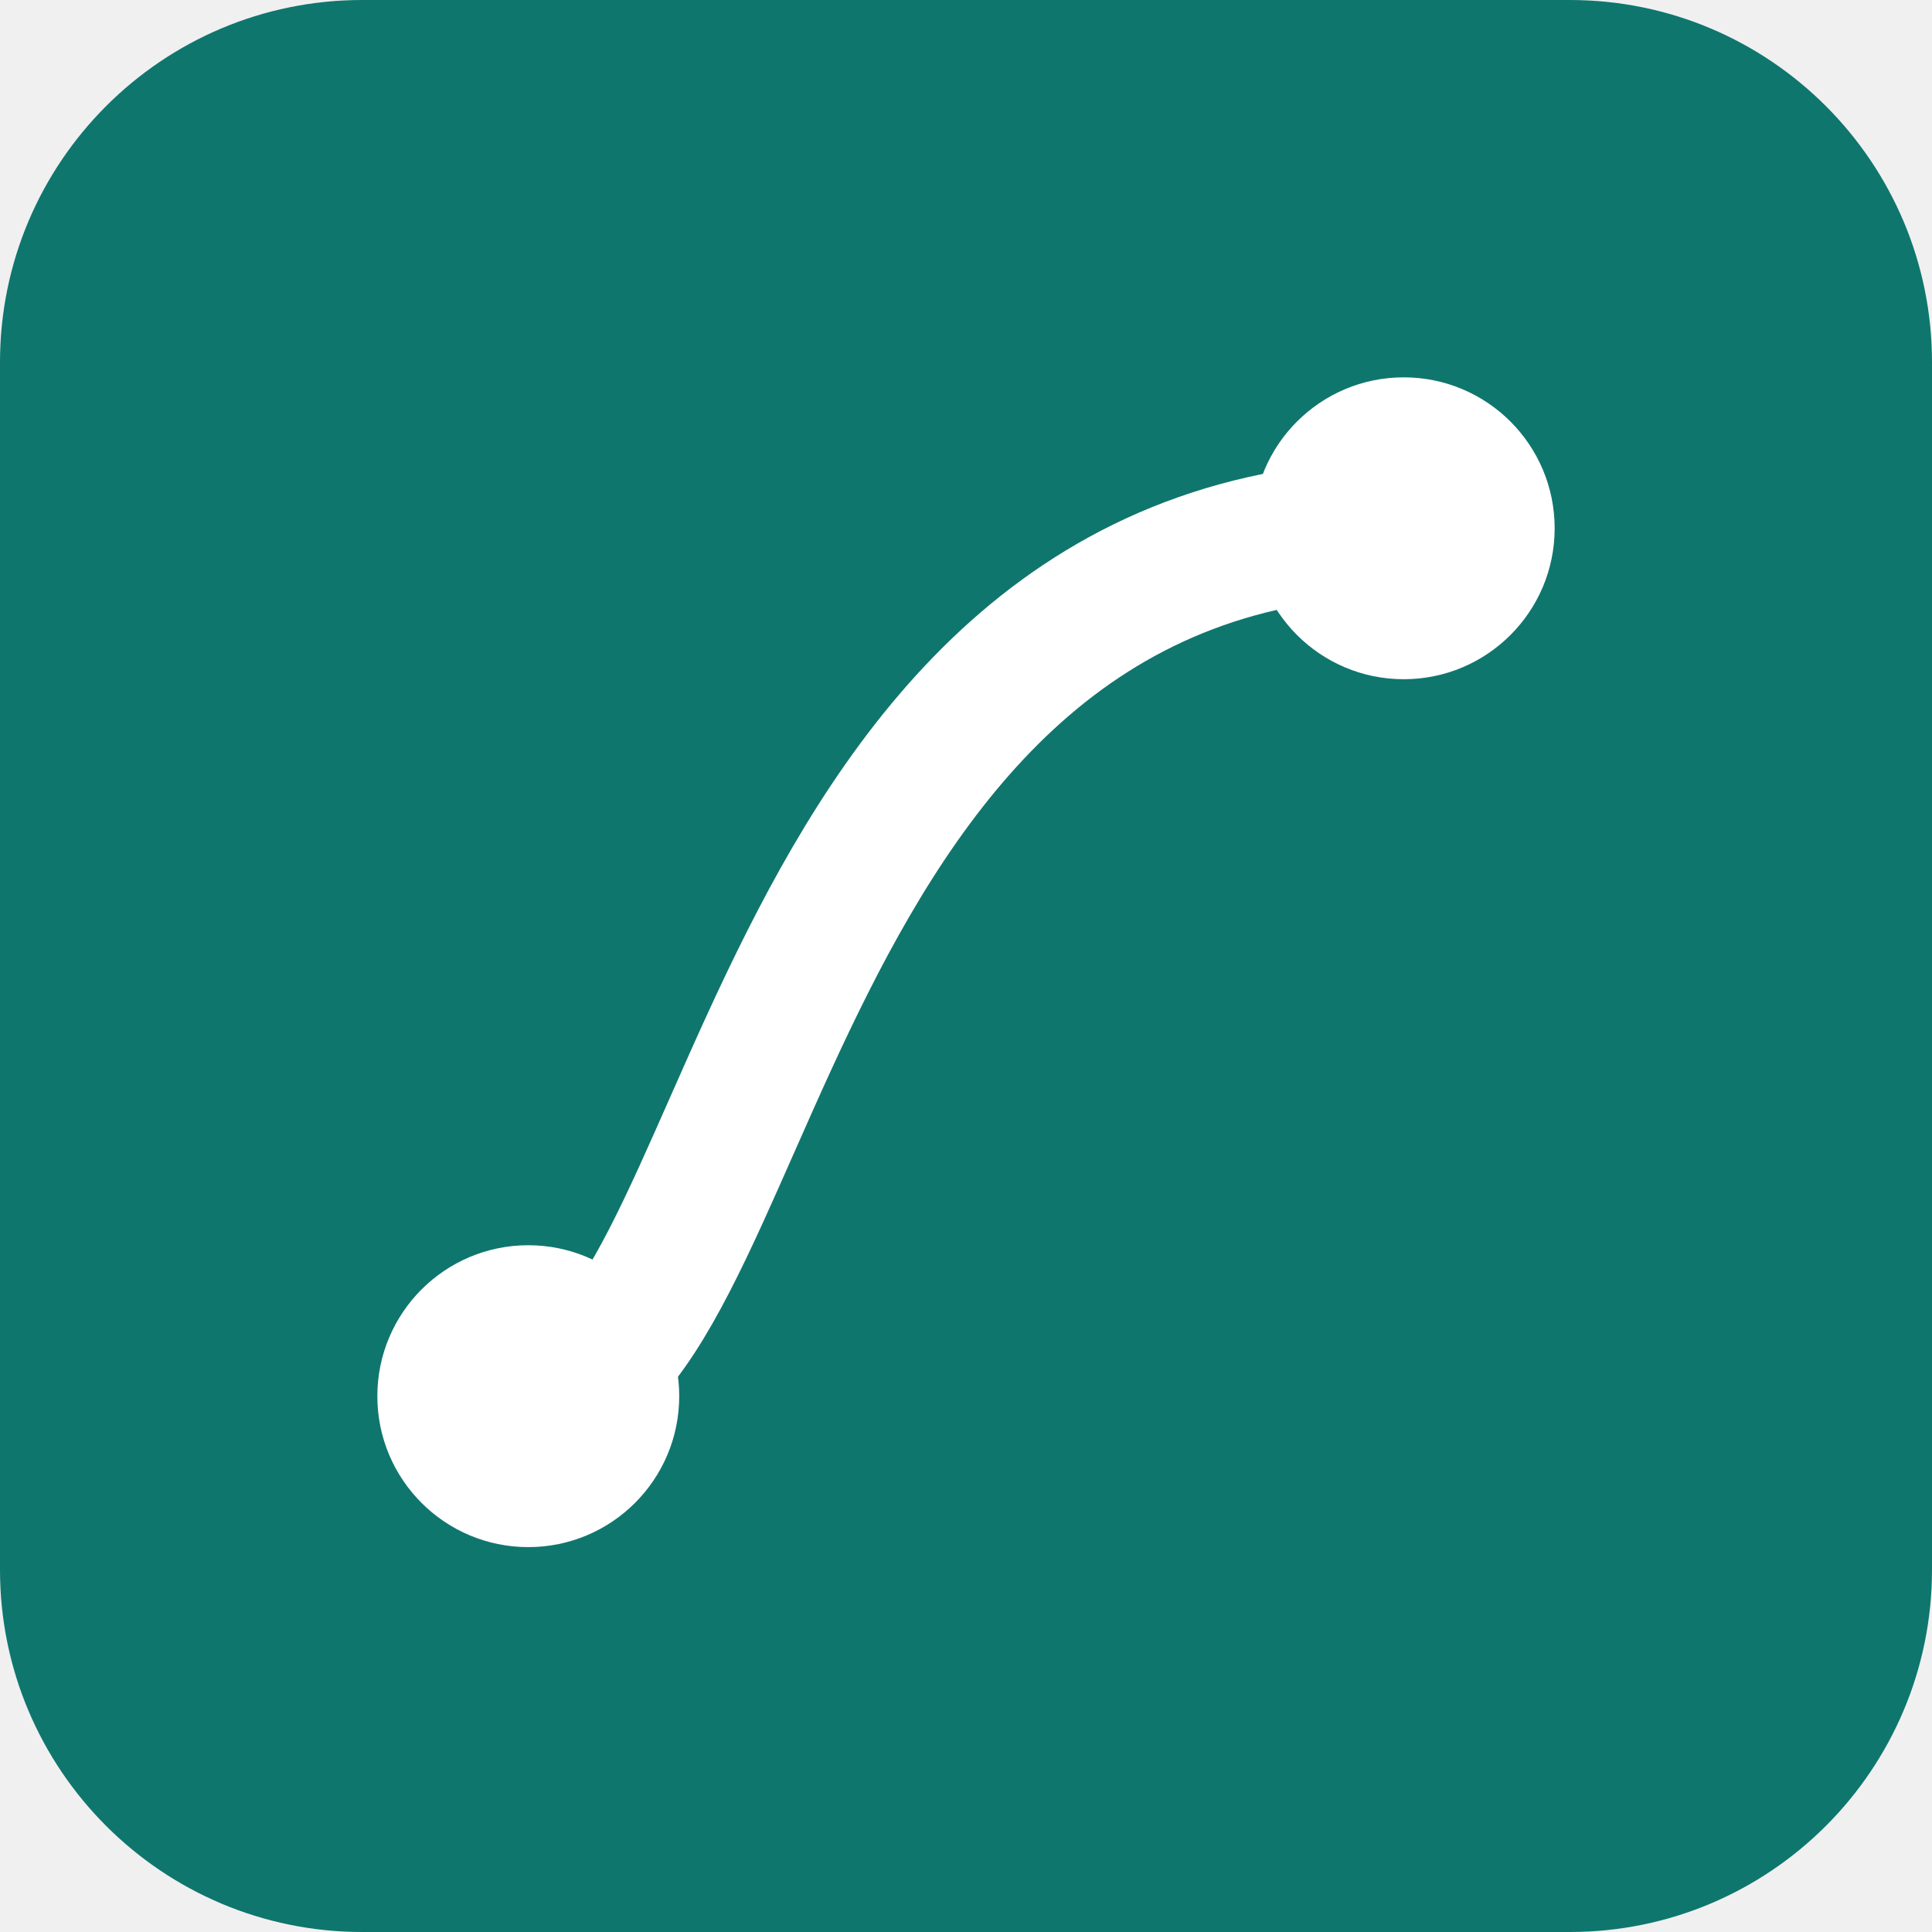
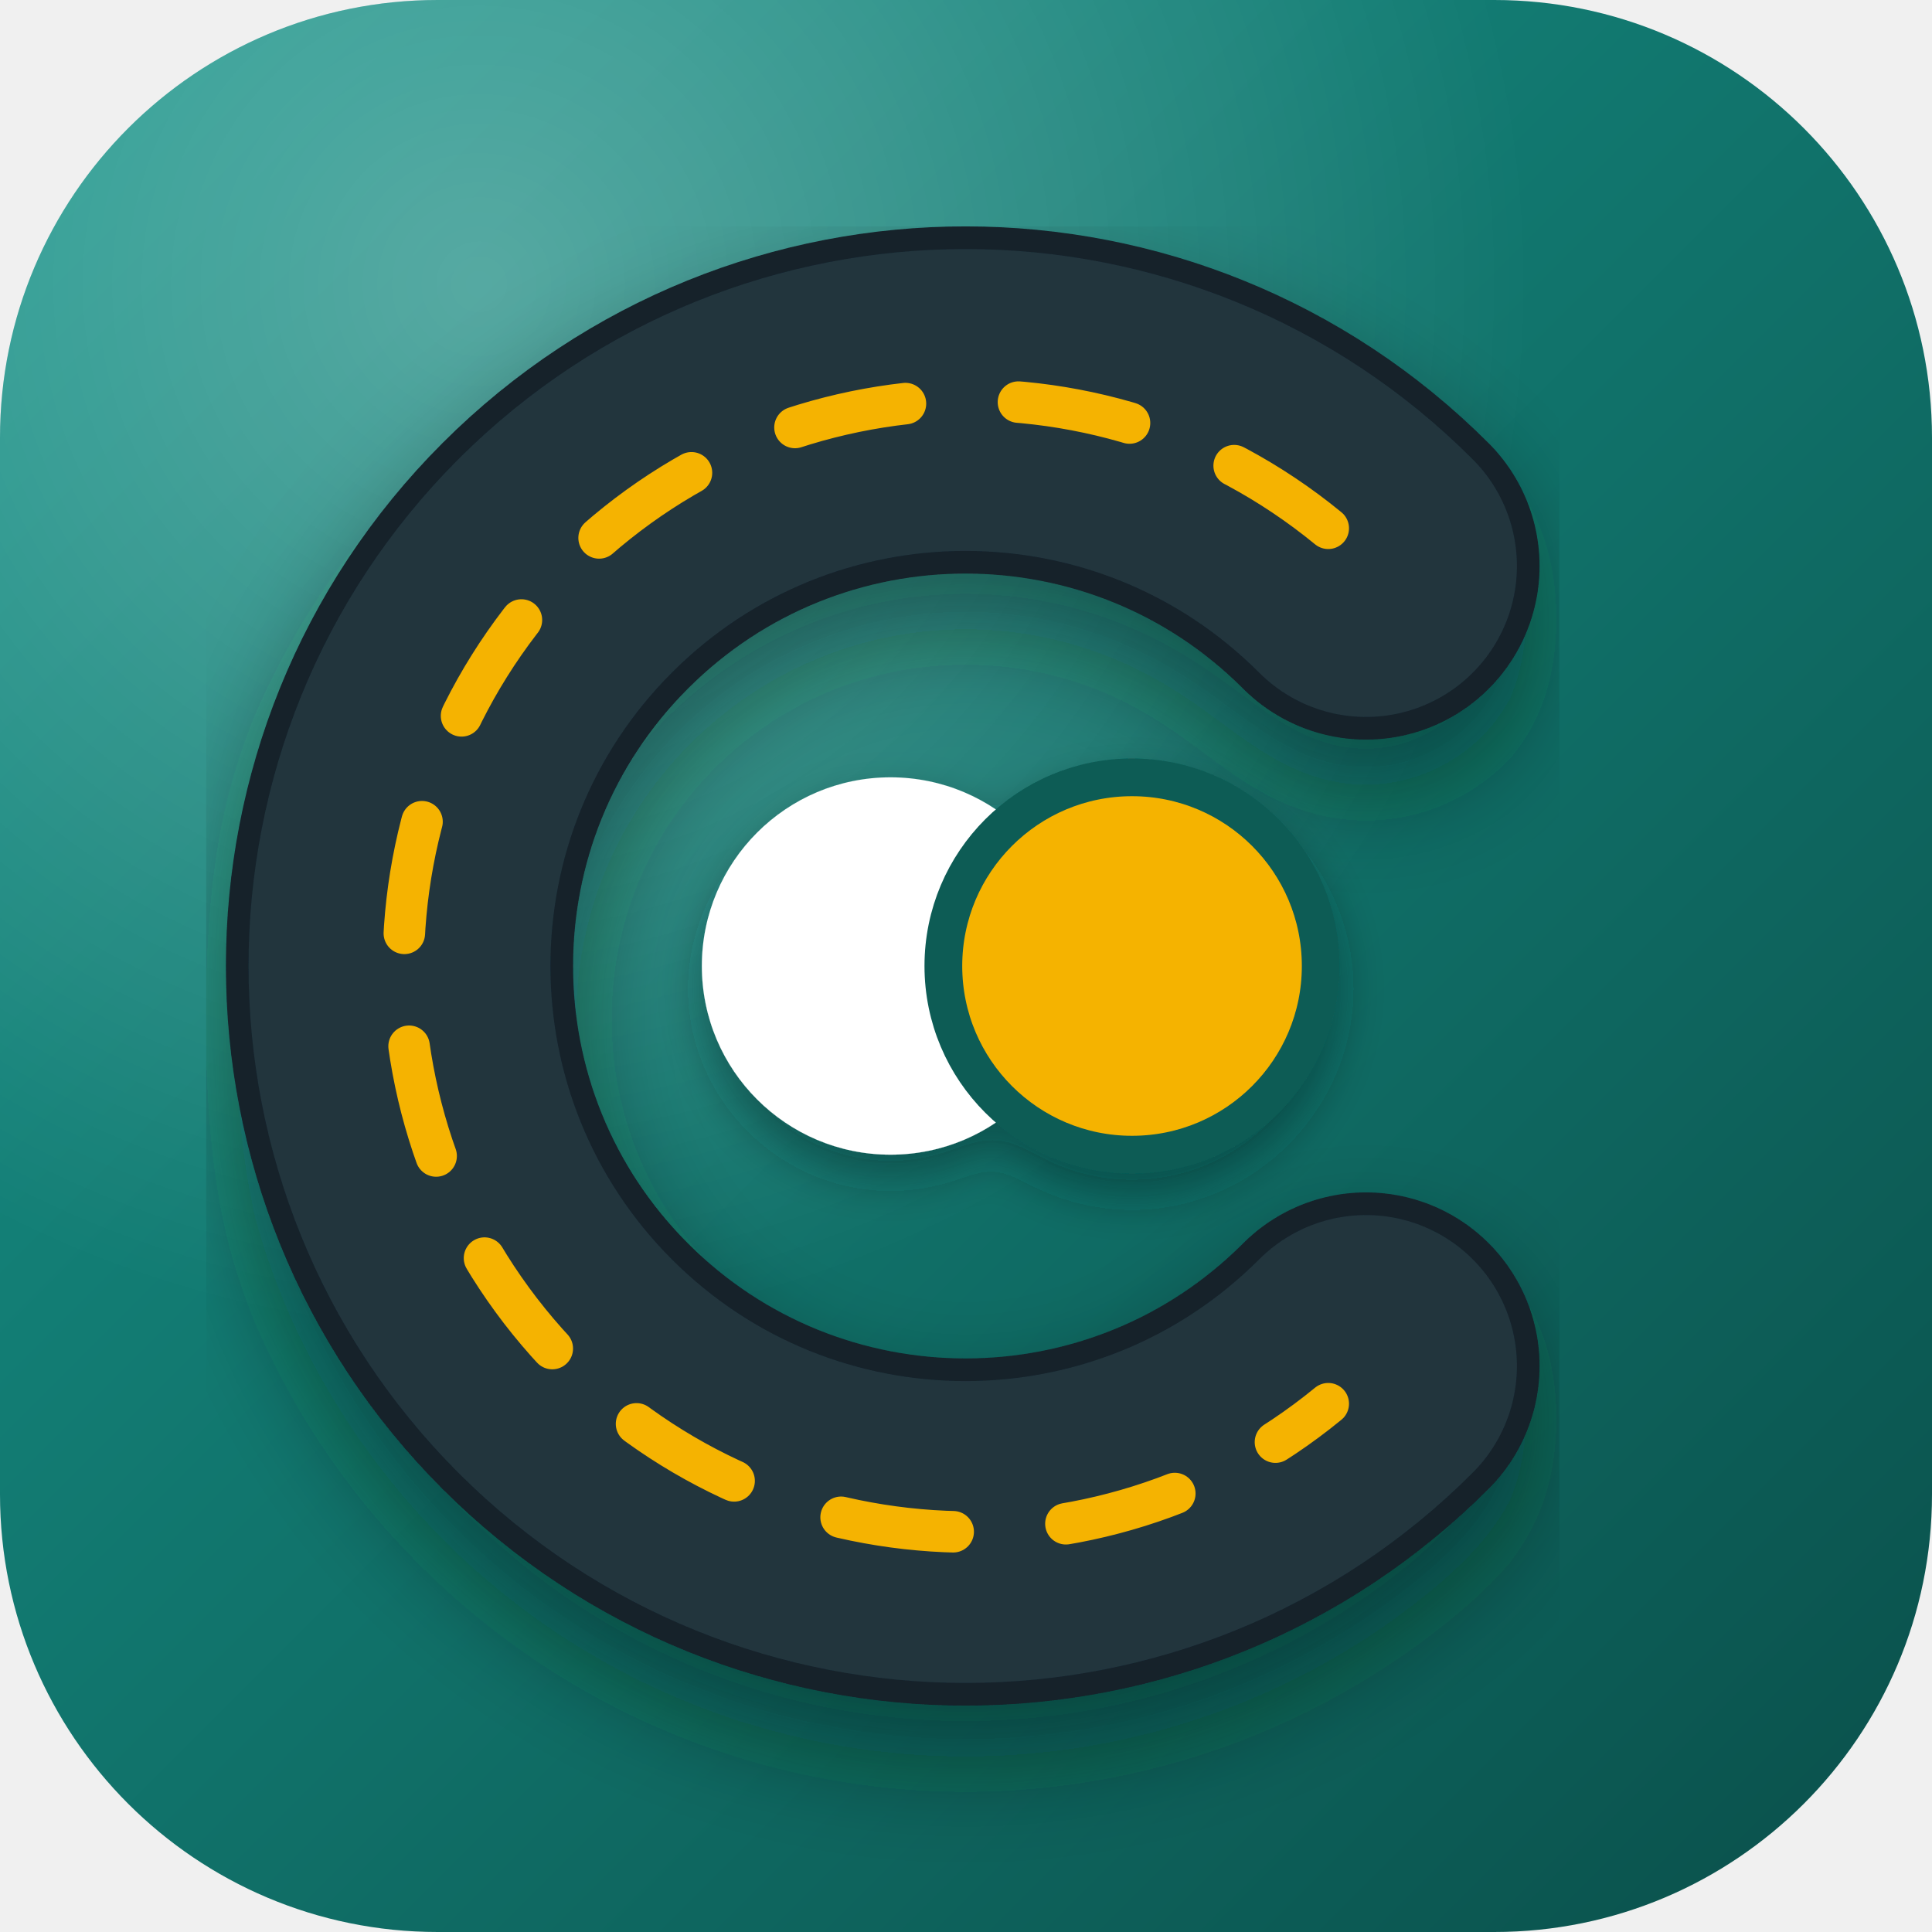
<svg xmlns="http://www.w3.org/2000/svg" viewBox="0 0 512 512">
-   <rect width="512" height="512" rx="96" fill="#0f766e" />
-   <circle cx="140" cy="370" r="40" fill="#fff" />
-   <circle cx="372" cy="140" r="40" fill="#fff" />
-   <path d="M140 370 C 200 370, 200 140, 372 140" fill="none" stroke="#fff" stroke-width="36" stroke-linecap="round" />
+   <defs>
+     <linearGradient id="bg" x1="0" y1="0" x2="1" y2="1">
+       <stop offset="0" stop-color="#17968b" />
+       <stop offset="1" stop-color="#0a4f4a" />
+     </linearGradient>
+     <radialGradient id="glow" cx="0.25" cy="0.15" r="0.9">
+       <stop offset="0" stop-color="#ffffff" stop-opacity="0.28" />
+       <stop offset="0.6" stop-color="#ffffff" stop-opacity="0" />
+     </radialGradient>
+     <filter id="drop" x="-20%" y="-20%" width="140%" height="150%">
+       <feDropShadow dx="0" dy="14" stdDeviation="14" flood-color="#042321" flood-opacity="0.45" />
+     </filter>
+     <filter id="soft" x="-30%" y="-30%" width="160%" height="170%">
+       <feDropShadow dx="0" dy="6" stdDeviation="6" flood-color="#042321" flood-opacity="0.4" />
+     </filter>
+   </defs>
+   <rect width="512" height="512" rx="116" fill="url(#bg)" />
+   <rect width="512" height="512" rx="116" fill="url(#glow)" />
+   <g filter="url(#drop)">
+     <path d="M362 150 A150 150 0 1 0 362 362" fill="none" stroke="#14232b" stroke-width="92" stroke-linecap="round" />
+     <path d="M362 150 A150 150 0 1 0 362 362" fill="none" stroke="#22343d" stroke-width="80" stroke-linecap="round" />
+   </g>
+   <path d="M352 140 A150 150 0 1 0 352 372" fill="none" stroke="#f5b301" stroke-width="11" stroke-linecap="round" stroke-dasharray="30 30" />
+   <g filter="url(#soft)">
+     <circle cx="236" cy="256" r="50" fill="#ffffff" />
+     <circle cx="300" cy="256" r="50" fill="#f5b301" stroke="#0c5b55" stroke-width="10" />
+   </g>
</svg>
